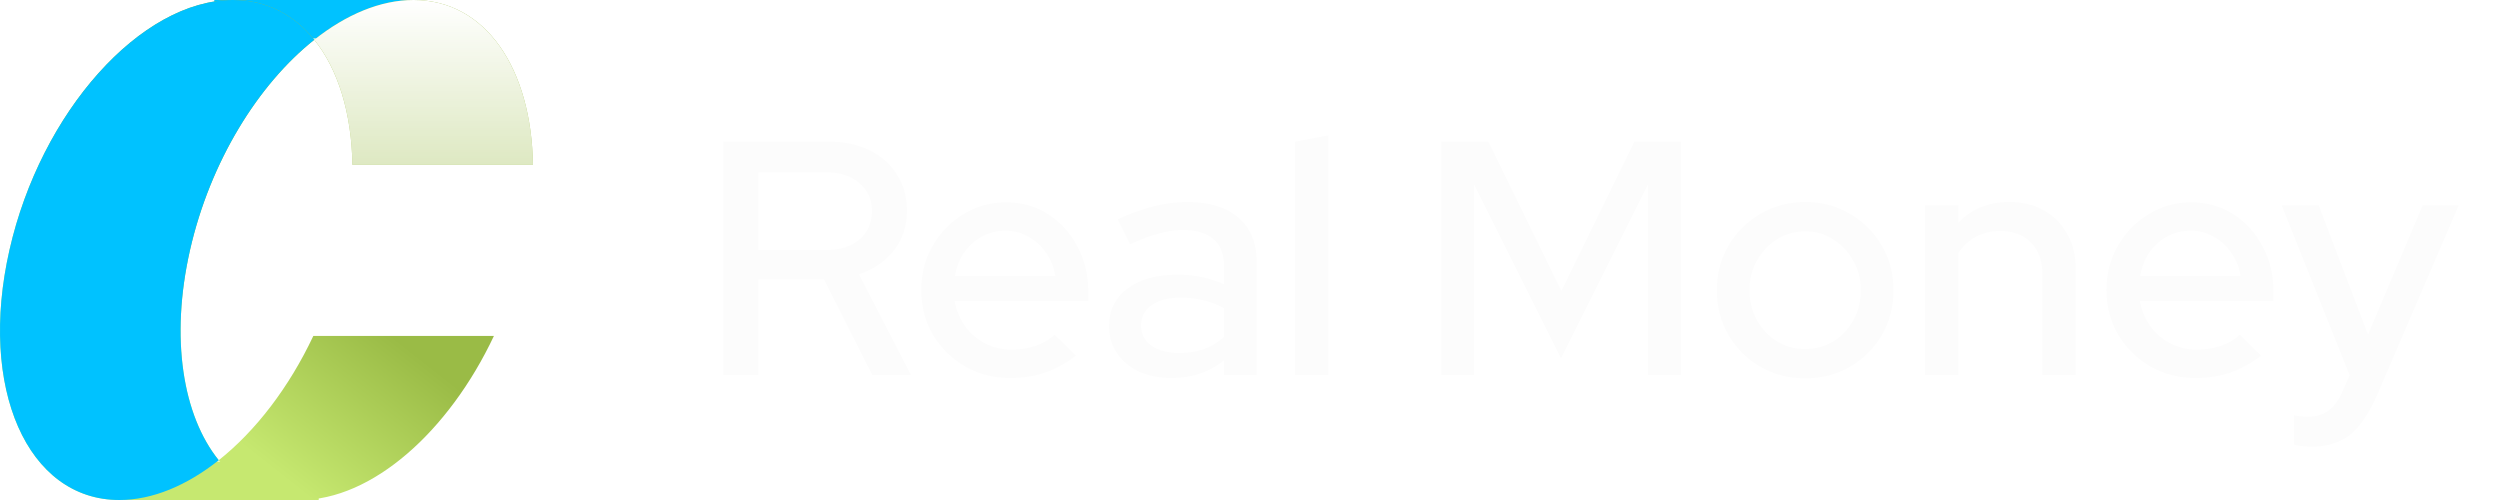
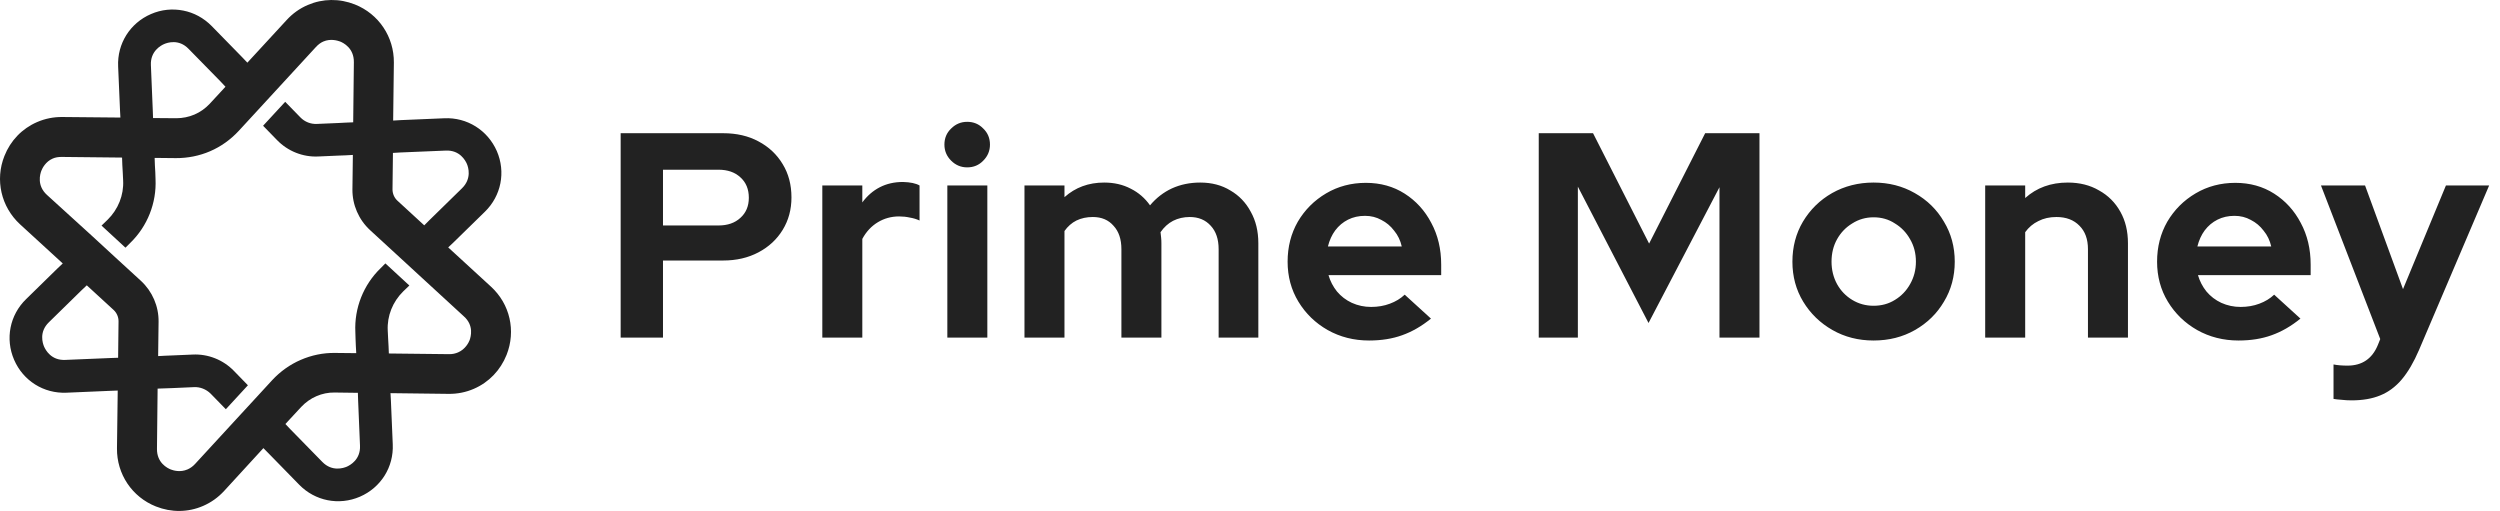
- <svg xmlns="http://www.w3.org/2000/svg" width="180" height="36" viewBox="0 0 180 36" fill="none">
-   <rect x="15.428" width="14.637" height="2.769" fill="#00C2FF" />
-   <rect x="8.309" y="33.234" width="14.637" height="2.769" fill="#C6E870" />
-   <path d="M8.598 36C1.967 36 -1.578 27.941 0.681 18C2.939 8.059 10.146 0 16.777 0C19.172 0 21.165 1.052 22.627 2.864C24.912 1.052 27.383 0 29.778 0C34.972 0 38.273 4.945 38.374 11.866H25.372C25.318 8.137 24.334 4.982 22.627 2.864C18.586 6.069 15.125 11.65 13.682 18C12.24 24.35 13.165 29.931 15.749 33.136C18.407 31.028 20.813 27.893 22.56 24.186H35.562C32.313 31.08 26.78 36 21.599 36C19.204 36 17.211 34.948 15.749 33.136C13.464 34.948 10.993 36 8.598 36Z" fill="url(#paint0_linear_721_8508)" />
-   <path d="M25.372 11.866C25.318 8.137 24.334 4.982 22.627 2.864C24.912 1.052 27.383 0 29.778 0C34.972 0 38.273 4.945 38.374 11.866H25.372Z" fill="url(#paint1_linear_721_8508)" />
-   <path d="M0.681 18C-1.578 27.941 1.967 36 8.598 36C10.993 36 13.464 34.948 15.749 33.136C13.165 29.931 12.24 24.35 13.682 18C15.125 11.65 18.586 6.069 22.627 2.864C21.165 1.052 19.172 0 16.777 0C10.146 0 2.939 8.059 0.681 18Z" fill="#00C2FF" />
-   <path d="M52.077 27V10.2H59.685C60.805 10.2 61.781 10.408 62.613 10.824C63.461 11.24 64.117 11.824 64.581 12.576C65.061 13.312 65.301 14.176 65.301 15.168C65.301 16.272 64.989 17.224 64.365 18.024C63.741 18.824 62.901 19.4 61.845 19.752L65.589 27H62.805L59.325 20.112H54.597V27H52.077ZM54.597 18H59.493C60.485 18 61.277 17.752 61.869 17.256C62.477 16.744 62.781 16.056 62.781 15.192C62.781 14.36 62.477 13.688 61.869 13.176C61.277 12.664 60.485 12.408 59.493 12.408H54.597V18ZM72.739 27.216C71.539 27.216 70.451 26.936 69.475 26.376C68.515 25.816 67.747 25.056 67.171 24.096C66.611 23.136 66.331 22.064 66.331 20.88C66.331 19.712 66.603 18.656 67.147 17.712C67.691 16.752 68.427 15.992 69.355 15.432C70.283 14.856 71.315 14.568 72.451 14.568C73.587 14.568 74.595 14.856 75.475 15.432C76.355 15.992 77.051 16.76 77.563 17.736C78.091 18.696 78.355 19.784 78.355 21V21.672H68.731C68.859 22.344 69.107 22.944 69.475 23.472C69.859 24 70.339 24.416 70.915 24.72C71.507 25.024 72.147 25.176 72.835 25.176C73.427 25.176 73.995 25.088 74.539 24.912C75.099 24.72 75.563 24.448 75.931 24.096L77.467 25.608C76.747 26.152 76.003 26.56 75.235 26.832C74.483 27.088 73.651 27.216 72.739 27.216ZM68.755 19.872H75.979C75.883 19.232 75.659 18.672 75.307 18.192C74.971 17.696 74.547 17.312 74.035 17.04C73.539 16.752 72.995 16.608 72.403 16.608C71.795 16.608 71.235 16.744 70.723 17.016C70.211 17.288 69.779 17.672 69.427 18.168C69.091 18.648 68.867 19.216 68.755 19.872ZM84.341 27.216C83.46 27.216 82.684 27.064 82.013 26.76C81.341 26.44 80.812 26 80.428 25.44C80.044 24.88 79.853 24.232 79.853 23.496C79.853 22.344 80.293 21.44 81.172 20.784C82.052 20.112 83.26 19.776 84.796 19.776C85.996 19.776 87.109 20.008 88.132 20.472V19.176C88.132 18.296 87.876 17.64 87.365 17.208C86.868 16.776 86.132 16.56 85.156 16.56C84.597 16.56 84.013 16.648 83.404 16.824C82.796 16.984 82.117 17.24 81.365 17.592L80.477 15.792C81.404 15.36 82.269 15.048 83.069 14.856C83.868 14.648 84.677 14.544 85.493 14.544C87.076 14.544 88.3 14.92 89.165 15.672C90.044 16.424 90.484 17.496 90.484 18.888V27H88.132V25.944C87.588 26.376 87.004 26.696 86.38 26.904C85.757 27.112 85.076 27.216 84.341 27.216ZM82.156 23.448C82.156 24.04 82.404 24.52 82.9 24.888C83.412 25.24 84.076 25.416 84.892 25.416C85.532 25.416 86.117 25.328 86.644 25.152C87.189 24.96 87.684 24.664 88.132 24.264V22.2C87.668 21.928 87.18 21.736 86.668 21.624C86.172 21.496 85.612 21.432 84.989 21.432C84.109 21.432 83.412 21.616 82.9 21.984C82.404 22.336 82.156 22.824 82.156 23.448ZM93.25 27V10.2L95.65 9.744V27H93.25ZM103.78 27V10.2H107.164L112.42 20.952L117.676 10.2H121.036V27H118.66V13.272L112.396 25.8L106.132 13.272V27H103.78ZM129.972 27.24C128.788 27.24 127.708 26.96 126.732 26.4C125.772 25.84 125.012 25.08 124.452 24.12C123.892 23.16 123.612 22.088 123.612 20.904C123.612 19.72 123.892 18.648 124.452 17.688C125.012 16.728 125.772 15.968 126.732 15.408C127.708 14.832 128.788 14.544 129.972 14.544C131.172 14.544 132.252 14.832 133.212 15.408C134.172 15.968 134.932 16.728 135.492 17.688C136.052 18.648 136.332 19.72 136.332 20.904C136.332 22.088 136.052 23.16 135.492 24.12C134.932 25.08 134.172 25.84 133.212 26.4C132.252 26.96 131.172 27.24 129.972 27.24ZM129.972 25.128C130.724 25.128 131.404 24.944 132.012 24.576C132.62 24.192 133.1 23.68 133.452 23.04C133.804 22.4 133.98 21.68 133.98 20.88C133.98 20.096 133.796 19.392 133.428 18.768C133.076 18.128 132.596 17.616 131.988 17.232C131.396 16.848 130.724 16.656 129.972 16.656C129.22 16.656 128.54 16.848 127.932 17.232C127.34 17.616 126.86 18.128 126.492 18.768C126.14 19.392 125.964 20.096 125.964 20.88C125.964 21.68 126.14 22.4 126.492 23.04C126.844 23.68 127.324 24.192 127.932 24.576C128.54 24.944 129.22 25.128 129.972 25.128ZM138.602 27V14.784H141.002V16.032C141.946 15.04 143.17 14.544 144.674 14.544C145.618 14.544 146.442 14.744 147.146 15.144C147.866 15.544 148.426 16.104 148.826 16.824C149.242 17.544 149.45 18.376 149.45 19.32V27H147.05V19.728C147.05 18.768 146.778 18.016 146.234 17.472C145.706 16.912 144.962 16.632 144.002 16.632C143.362 16.632 142.786 16.768 142.274 17.04C141.762 17.312 141.338 17.704 141.002 18.216V27H138.602ZM158.075 27.216C156.875 27.216 155.787 26.936 154.811 26.376C153.851 25.816 153.083 25.056 152.507 24.096C151.947 23.136 151.667 22.064 151.667 20.88C151.667 19.712 151.939 18.656 152.483 17.712C153.027 16.752 153.763 15.992 154.691 15.432C155.619 14.856 156.651 14.568 157.787 14.568C158.923 14.568 159.931 14.856 160.811 15.432C161.691 15.992 162.387 16.76 162.899 17.736C163.427 18.696 163.691 19.784 163.691 21V21.672H154.067C154.195 22.344 154.443 22.944 154.811 23.472C155.195 24 155.675 24.416 156.251 24.72C156.843 25.024 157.483 25.176 158.171 25.176C158.763 25.176 159.331 25.088 159.875 24.912C160.435 24.72 160.899 24.448 161.267 24.096L162.803 25.608C162.083 26.152 161.339 26.56 160.571 26.832C159.819 27.088 158.987 27.216 158.075 27.216ZM154.091 19.872H161.315C161.219 19.232 160.995 18.672 160.643 18.192C160.307 17.696 159.883 17.312 159.371 17.04C158.875 16.752 158.331 16.608 157.739 16.608C157.131 16.608 156.571 16.744 156.059 17.016C155.547 17.288 155.115 17.672 154.763 18.168C154.427 18.648 154.203 19.216 154.091 19.872ZM166.441 32.16C166.185 32.16 165.945 32.144 165.721 32.112C165.497 32.096 165.313 32.064 165.169 32.016V29.904C165.457 29.968 165.809 30 166.225 30C167.345 30 168.153 29.4 168.649 28.2L169.177 27.024L164.281 14.784H166.945L170.497 24.096L174.433 14.784H177.025L171.121 28.512C170.737 29.376 170.329 30.072 169.897 30.6C169.465 31.144 168.969 31.536 168.409 31.776C167.849 32.032 167.193 32.16 166.441 32.16Z" fill="#FCFCFC" />
-   <defs>
-     <linearGradient id="paint0_linear_721_8508" x1="28.349" y1="24.252" x2="20.373" y2="34.384" gradientUnits="userSpaceOnUse">
-       <stop stop-color="#9ABB46" />
-       <stop offset="1" stop-color="#C6E870" />
-     </linearGradient>
-     <linearGradient id="paint1_linear_721_8508" x1="19.187" y1="0" x2="19.187" y2="36" gradientUnits="userSpaceOnUse">
-       <stop stop-color="white" />
-       <stop offset="1" stop-color="white" stop-opacity="0" />
-     </linearGradient>
-   </defs>
+ <svg xmlns="http://www.w3.org/2000/svg" width="137" height="28" viewBox="0 0 137 28" fill="none">
+   <path d="M24.346 6.481L21.94 6.583L21.545 6.607L21.584 3.428C21.596 2.02 20.756 0.764 19.445 0.243C18.6 -0.091 17.686 -0.081 16.862 0.275C16.42 0.465 16.034 0.741 15.706 1.1L13.555 3.434L13.282 3.147L11.599 1.425C11.161 0.982 10.62 0.691 10.039 0.579C9.457 0.465 8.847 0.52 8.273 0.77C7.125 1.266 6.417 2.392 6.474 3.642L6.577 6.046L6.598 6.442L3.425 6.412C2.938 6.406 2.474 6.499 2.034 6.689C1.21 7.045 0.575 7.704 0.241 8.551C-0.28 9.862 0.062 11.335 1.096 12.29L3.439 14.437L3.15 14.71L1.43 16.393C0.532 17.265 0.278 18.571 0.774 19.719C1.271 20.867 2.397 21.575 3.646 21.52L6.052 21.417L6.451 21.402L6.41 24.571C6.396 25.98 7.235 27.236 8.546 27.755C9.394 28.091 10.308 28.082 11.132 27.724C11.572 27.533 11.957 27.258 12.286 26.9L14.434 24.557L14.715 24.842L16.398 26.564C17.265 27.453 18.574 27.716 19.724 27.219C20.872 26.721 21.58 25.595 21.523 24.346L21.421 21.94L21.399 21.545L24.576 21.584C25.064 21.59 25.527 21.498 25.968 21.307C26.791 20.951 27.424 20.291 27.761 19.446C28.28 18.134 27.951 16.666 26.904 15.707L24.562 13.558L24.849 13.287L26.571 11.604C27.468 10.731 27.723 9.426 27.226 8.278C26.723 7.134 25.596 6.424 24.346 6.481ZM8.373 6.07L8.269 3.567C8.234 2.801 8.82 2.488 8.995 2.414C9.178 2.335 9.799 2.125 10.332 2.675L12.085 4.464L12.356 4.753L11.489 5.691C11.252 5.942 10.98 6.137 10.664 6.274C10.349 6.41 10.011 6.477 9.667 6.479L8.387 6.469L8.373 6.07ZM3.571 19.723C2.806 19.758 2.498 19.18 2.417 18.997C2.338 18.815 2.13 18.193 2.678 17.661L4.469 15.907L4.756 15.636L6.233 16.992C6.398 17.148 6.496 17.372 6.496 17.6L6.473 19.605L6.075 19.619L3.571 19.723ZM19.624 21.919L19.728 24.421C19.764 25.186 19.186 25.494 19.003 25.575C18.828 25.65 18.199 25.862 17.664 25.314L15.912 23.523L15.639 23.236L16.508 22.298C16.746 22.047 17.025 21.846 17.342 21.71C17.656 21.573 17.994 21.506 18.331 21.51L19.612 21.527L19.624 21.919ZM25.734 18.644C25.683 18.773 25.504 19.137 25.105 19.31C24.963 19.371 24.802 19.412 24.604 19.408L21.309 19.371L21.293 18.974L21.271 18.579L21.248 18.113C21.206 17.311 21.523 16.532 22.097 15.968L22.433 15.646L21.149 14.462L21.118 14.435L20.857 14.698C19.917 15.608 19.412 16.882 19.473 18.189L19.484 18.561L19.5 18.958L19.522 19.353L18.362 19.341C17.703 19.33 17.062 19.469 16.481 19.721C15.889 19.976 15.362 20.354 14.916 20.832L14.13 21.687L12.921 23L10.689 25.426C10.556 25.573 10.408 25.666 10.276 25.724C9.875 25.898 9.502 25.782 9.358 25.727C9.179 25.656 8.59 25.367 8.602 24.592L8.637 21.296L9.435 21.268L10.628 21.215C10.964 21.197 11.299 21.331 11.542 21.571L12.376 22.426L13.559 21.142L13.585 21.113L12.82 20.326C12.232 19.721 11.407 19.387 10.556 19.43L9.461 19.477L9.062 19.493L8.666 19.514L8.69 17.627C8.7 16.784 8.348 15.968 7.723 15.39L6.331 14.114L5.018 12.905L2.574 10.682C2.006 10.167 2.197 9.532 2.268 9.353C2.319 9.221 2.498 8.858 2.889 8.689C3.03 8.628 3.193 8.596 3.392 8.6L6.689 8.635L6.703 9.035L6.726 9.43L6.748 9.894C6.789 10.696 6.474 11.474 5.898 12.04L5.564 12.363L6.846 13.546L6.877 13.572L7.139 13.31C8.079 12.4 8.584 11.124 8.523 9.819L8.511 9.447L8.488 9.052L8.474 8.653L9.634 8.665C10.288 8.669 10.933 8.539 11.515 8.287C12.107 8.032 12.635 7.654 13.08 7.175L13.866 6.322L15.075 5.008L17.306 2.583C17.44 2.435 17.584 2.333 17.717 2.276C18.116 2.103 18.496 2.225 18.635 2.274C18.814 2.345 19.402 2.634 19.392 3.408L19.355 6.703L18.956 6.719L18.561 6.74L17.369 6.791C17.031 6.809 16.697 6.677 16.463 6.434L15.629 5.579L14.444 6.862L14.418 6.892L15.183 7.678C15.771 8.284 16.597 8.618 17.448 8.575L18.543 8.527L18.942 8.512L19.337 8.49L19.313 10.377C19.304 11.22 19.655 12.036 20.283 12.614L21.672 13.89L22.986 15.099L25.413 17.33C25.985 17.832 25.801 18.455 25.734 18.644ZM25.315 10.32L23.524 12.072L23.249 12.349L21.773 10.992C21.608 10.837 21.513 10.621 21.509 10.385L21.533 8.38L21.928 8.356L24.43 8.252C25.195 8.217 25.504 8.795 25.584 8.978C25.663 9.16 25.864 9.785 25.315 10.32Z" fill="#222222" />
+   <path d="M34.012 18.5V7.3H39.628C40.364 7.3 41.01 7.449 41.564 7.748C42.13 8.047 42.572 8.463 42.892 8.996C43.212 9.519 43.372 10.127 43.372 10.82C43.372 11.481 43.212 12.073 42.892 12.596C42.572 13.119 42.13 13.529 41.564 13.828C40.999 14.127 40.353 14.276 39.628 14.276H36.332V18.5H34.012ZM36.332 12.356H39.372C39.873 12.356 40.273 12.217 40.572 11.94C40.882 11.663 41.036 11.295 41.036 10.836C41.036 10.367 40.882 9.993 40.572 9.716C40.273 9.439 39.873 9.3 39.372 9.3H36.332V12.356ZM45.063 18.5V10.164H47.255V11.092C47.522 10.729 47.842 10.452 48.215 10.26C48.589 10.068 49.01 9.972 49.479 9.972C49.885 9.983 50.188 10.047 50.391 10.164V12.084C50.231 12.009 50.055 11.956 49.863 11.924C49.671 11.881 49.474 11.86 49.271 11.86C48.844 11.86 48.455 11.967 48.103 12.18C47.751 12.393 47.468 12.697 47.255 13.092V18.5H45.063ZM51.914 18.5V10.164H54.106V18.5H51.914ZM53.002 9.172C52.661 9.172 52.368 9.049 52.122 8.804C51.877 8.559 51.754 8.265 51.754 7.924C51.754 7.572 51.877 7.279 52.122 7.044C52.368 6.799 52.661 6.676 53.002 6.676C53.354 6.676 53.648 6.799 53.882 7.044C54.128 7.279 54.25 7.572 54.25 7.924C54.25 8.265 54.128 8.559 53.882 8.804C53.648 9.049 53.354 9.172 53.002 9.172ZM56.141 18.5V10.164H58.333V10.804C58.93 10.271 59.655 10.004 60.509 10.004C61.053 10.004 61.538 10.116 61.965 10.34C62.391 10.553 62.743 10.857 63.021 11.252C63.362 10.847 63.762 10.537 64.221 10.324C64.69 10.111 65.207 10.004 65.773 10.004C66.402 10.004 66.951 10.148 67.421 10.436C67.901 10.713 68.274 11.103 68.541 11.604C68.818 12.095 68.957 12.671 68.957 13.332V18.5H66.781V13.652C66.781 13.108 66.637 12.681 66.349 12.372C66.061 12.052 65.677 11.892 65.197 11.892C64.866 11.892 64.562 11.961 64.285 12.1C64.018 12.239 63.789 12.447 63.597 12.724C63.607 12.82 63.618 12.916 63.629 13.012C63.639 13.108 63.645 13.215 63.645 13.332V18.5H61.453V13.652C61.453 13.108 61.309 12.681 61.021 12.372C60.743 12.052 60.365 11.892 59.885 11.892C59.554 11.892 59.255 11.956 58.989 12.084C58.733 12.212 58.514 12.404 58.333 12.66V18.5H56.141ZM75.025 18.66C74.193 18.66 73.436 18.468 72.753 18.084C72.081 17.7 71.548 17.183 71.153 16.532C70.758 15.881 70.561 15.151 70.561 14.34C70.561 13.529 70.748 12.799 71.121 12.148C71.505 11.497 72.022 10.98 72.673 10.596C73.324 10.212 74.049 10.02 74.849 10.02C75.649 10.02 76.358 10.217 76.977 10.612C77.596 11.007 78.081 11.54 78.433 12.212C78.796 12.884 78.977 13.647 78.977 14.5V15.076H72.801C72.897 15.407 73.052 15.705 73.265 15.972C73.489 16.239 73.761 16.447 74.081 16.596C74.412 16.745 74.764 16.82 75.137 16.82C75.51 16.82 75.852 16.761 76.161 16.644C76.481 16.527 76.753 16.361 76.977 16.148L78.417 17.46C77.905 17.876 77.377 18.18 76.833 18.372C76.3 18.564 75.697 18.66 75.025 18.66ZM72.769 13.508H76.817C76.742 13.177 76.604 12.889 76.401 12.644C76.209 12.388 75.974 12.191 75.697 12.052C75.43 11.903 75.132 11.828 74.801 11.828C74.46 11.828 74.15 11.897 73.873 12.036C73.596 12.175 73.361 12.372 73.169 12.628C72.988 12.873 72.854 13.167 72.769 13.508ZM84.323 18.5V7.3H87.299L90.371 13.348L93.443 7.3H96.419V18.5H94.227V10.26L90.339 17.7L86.467 10.228V18.5H84.323ZM102.672 18.66C101.84 18.66 101.088 18.468 100.416 18.084C99.744 17.7 99.211 17.183 98.816 16.532C98.421 15.881 98.224 15.151 98.224 14.34C98.224 13.529 98.416 12.799 98.8 12.148C99.195 11.487 99.728 10.964 100.4 10.58C101.083 10.196 101.84 10.004 102.672 10.004C103.504 10.004 104.256 10.196 104.928 10.58C105.611 10.964 106.144 11.487 106.528 12.148C106.923 12.799 107.12 13.529 107.12 14.34C107.12 15.151 106.923 15.881 106.528 16.532C106.144 17.183 105.616 17.7 104.944 18.084C104.272 18.468 103.515 18.66 102.672 18.66ZM102.672 16.756C103.109 16.756 103.499 16.649 103.84 16.436C104.192 16.223 104.469 15.935 104.672 15.572C104.885 15.199 104.992 14.788 104.992 14.34C104.992 13.881 104.885 13.471 104.672 13.108C104.469 12.745 104.192 12.457 103.84 12.244C103.499 12.02 103.109 11.908 102.672 11.908C102.245 11.908 101.856 12.02 101.504 12.244C101.152 12.457 100.875 12.745 100.672 13.108C100.469 13.471 100.368 13.881 100.368 14.34C100.368 14.788 100.469 15.199 100.672 15.572C100.875 15.935 101.152 16.223 101.504 16.436C101.856 16.649 102.245 16.756 102.672 16.756ZM108.788 18.5V10.164H110.98V10.852C111.609 10.287 112.388 10.004 113.316 10.004C113.966 10.004 114.537 10.148 115.028 10.436C115.529 10.713 115.918 11.103 116.196 11.604C116.473 12.095 116.612 12.671 116.612 13.332V18.5H114.42V13.652C114.42 13.108 114.265 12.681 113.956 12.372C113.646 12.052 113.225 11.892 112.692 11.892C112.318 11.892 111.988 11.967 111.7 12.116C111.412 12.255 111.172 12.457 110.98 12.724V18.5H108.788ZM122.672 18.66C121.84 18.66 121.083 18.468 120.4 18.084C119.728 17.7 119.195 17.183 118.8 16.532C118.405 15.881 118.208 15.151 118.208 14.34C118.208 13.529 118.395 12.799 118.768 12.148C119.152 11.497 119.669 10.98 120.32 10.596C120.971 10.212 121.696 10.02 122.496 10.02C123.296 10.02 124.005 10.217 124.624 10.612C125.243 11.007 125.728 11.54 126.08 12.212C126.443 12.884 126.624 13.647 126.624 14.5V15.076H120.448C120.544 15.407 120.699 15.705 120.912 15.972C121.136 16.239 121.408 16.447 121.728 16.596C122.059 16.745 122.411 16.82 122.784 16.82C123.157 16.82 123.499 16.761 123.808 16.644C124.128 16.527 124.4 16.361 124.624 16.148L126.064 17.46C125.552 17.876 125.024 18.18 124.48 18.372C123.947 18.564 123.344 18.66 122.672 18.66ZM120.416 13.508H124.464C124.389 13.177 124.251 12.889 124.048 12.644C123.856 12.388 123.621 12.191 123.344 12.052C123.077 11.903 122.779 11.828 122.448 11.828C122.107 11.828 121.797 11.897 121.52 12.036C121.243 12.175 121.008 12.372 120.816 12.628C120.635 12.873 120.501 13.167 120.416 13.508ZM128.869 21.94C128.677 21.94 128.49 21.929 128.309 21.908C128.138 21.897 127.994 21.881 127.877 21.86V19.972C128.09 20.015 128.346 20.036 128.645 20.036C129.445 20.036 129.999 19.657 130.309 18.9L130.437 18.58L127.189 10.164H129.605L131.685 15.844L134.037 10.164H136.405L132.565 19.172C132.277 19.844 131.962 20.383 131.621 20.788C131.279 21.193 130.885 21.487 130.437 21.668C129.999 21.849 129.477 21.94 128.869 21.94Z" fill="#222222" />
</svg>
